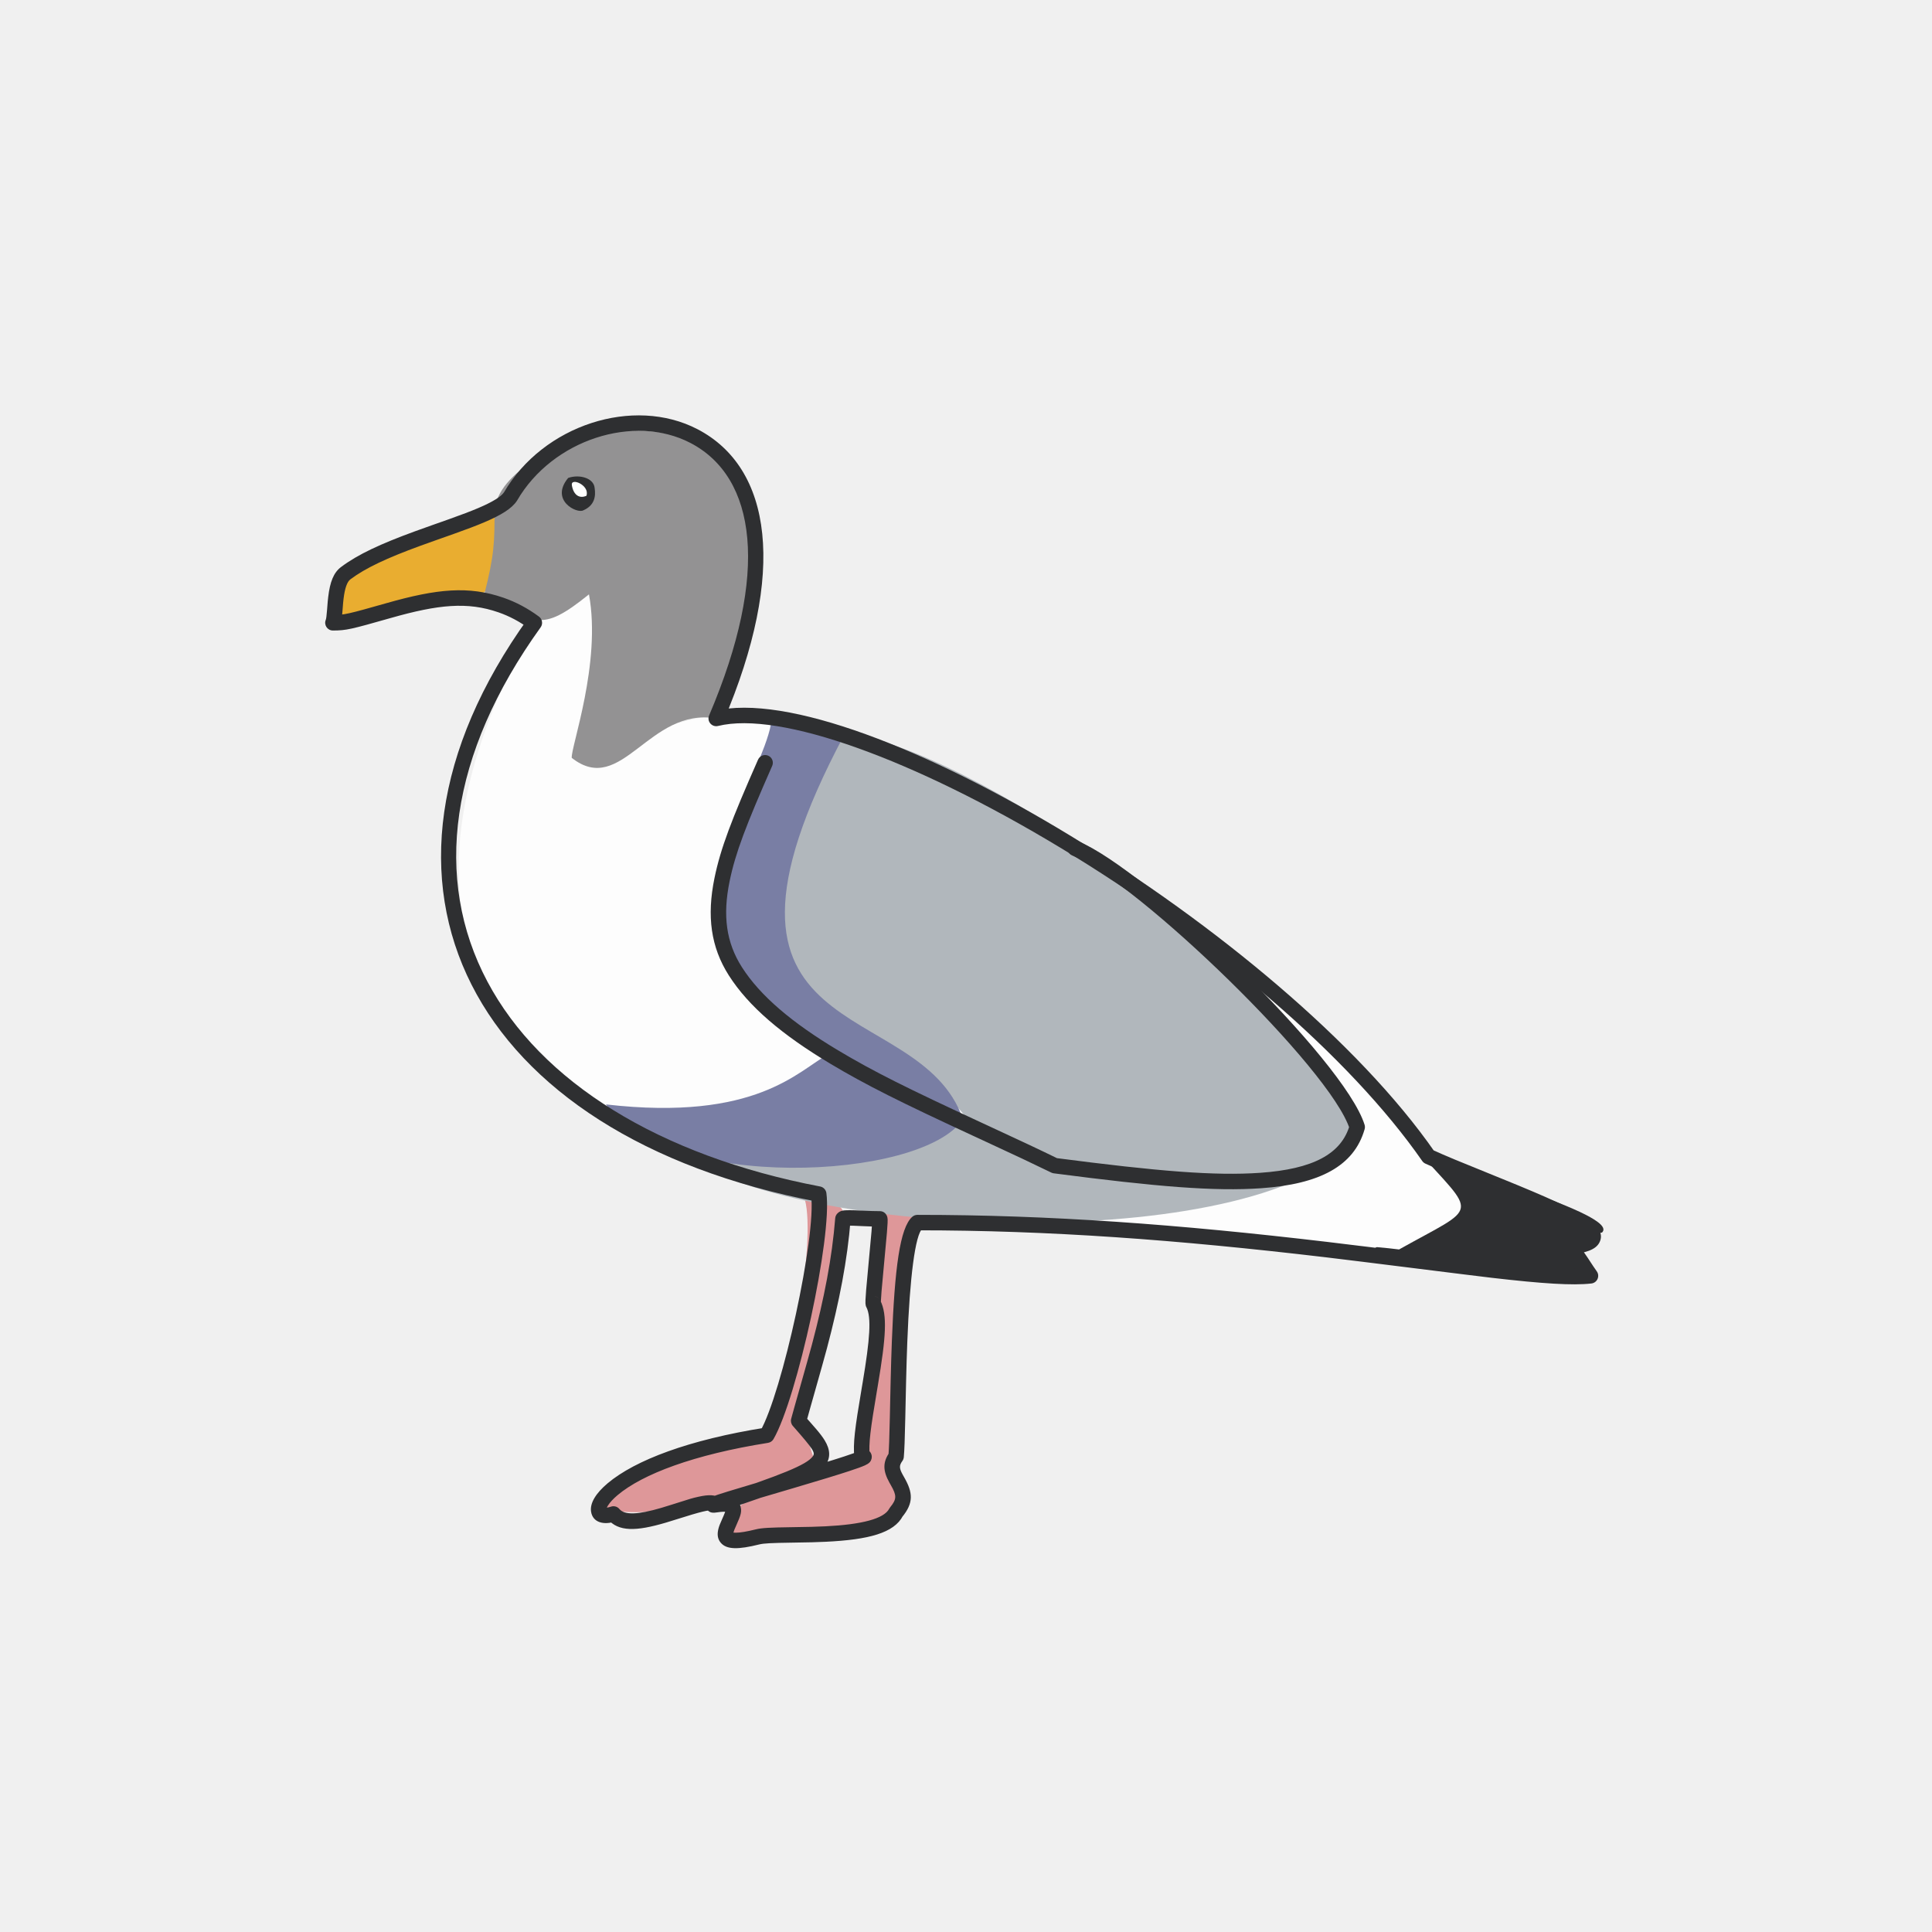
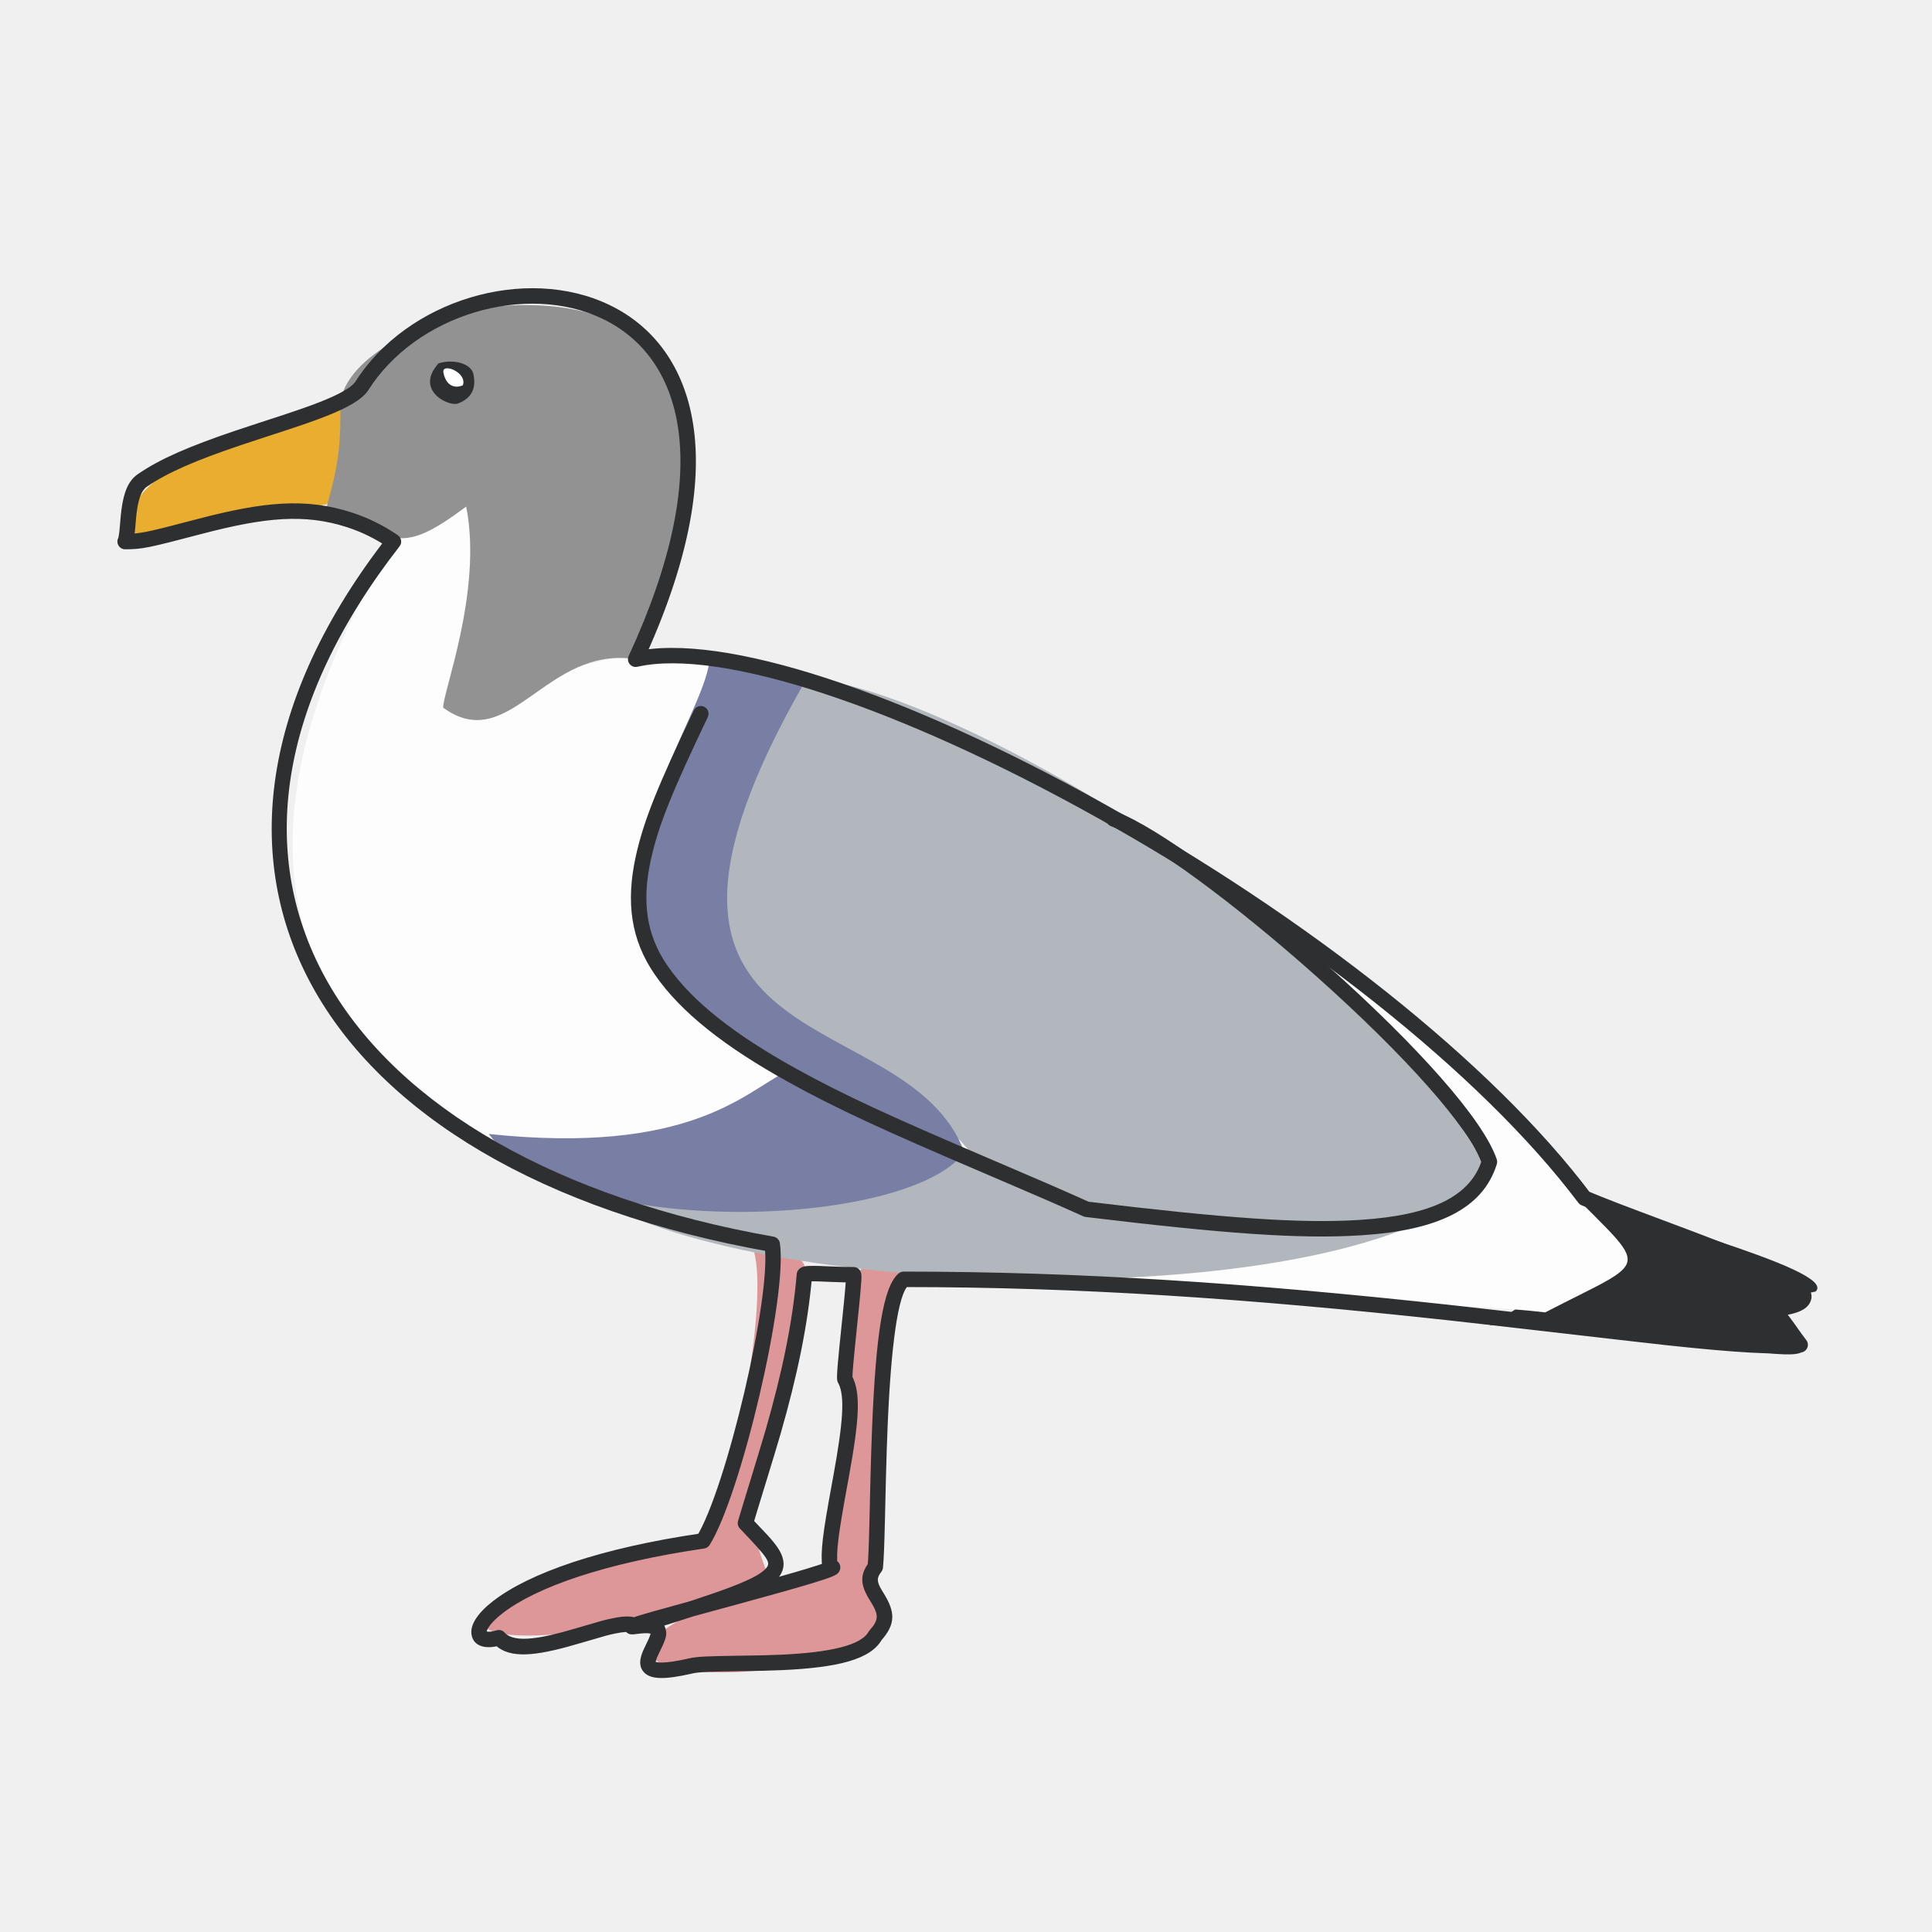
<svg xmlns="http://www.w3.org/2000/svg" width="500" height="500" viewBox="0 0 500 500" version="1.1" baseProfile="full">
  <g transform="scale(1,-1) translate(0,-500)">
-     <path d="M 55.744 14.684 C 52.219 24.761 55.265 20.926 52.707 25.66 C 51.533 26.731 64.867 67.37 63.178 76.917 C 64.261 81.858 57.994 81.178 53.348 81.858 C 56.316 71.157 49.216 30.822 43.487 20.926 C -43.289 -2.312 24.713 -6.303 55.744 14.684 Z" transform="scale(1,1) translate(154.9644,107.6402)" fill="#de9799" opacity="1" />
-     <path d="M 44.851 6.362 C 45.677 15.433 44.851 20.743 45.146 26.436 C 43.973 27.506 45.624 72.035 50.167 81.582 C 51.25 86.523 46.218 89.617 40.612 84.675 C 39.907 75.21 38.726 32.292 36.033 23.19 C -27.083 5.059 7.108 -6.265 44.851 6.362 Z" transform="scale(1,1) translate(187.0602,99.88169)" fill="#de9799" opacity="1" />
-     <path d="M 1 7.054 C 16.092 10.856 67.67 -4.288 61.373 3.024 C 54.472 7.054 58.862 13.286 64.358 14.221 C 69.224 18.942 24.08 30.867 16.092 35.959 C 22.76 21.682 9.132 12.288 1 7.054 Z" transform="scale(1,1) translate(350.2419,166.7974)" fill="#2e2f31" opacity="1" />
-     <path d="M 87.537 137.249 C 67.663 144.95 46.836 132.741 32.353 127.637 C 37.459 134.828 42.642 164.448 34.728 170.549 C 32.486 167.693 22.749 169.287 20.597 163.182 C -72.016 -6.191 190.756 7.956 244.381 1 C 265.279 12.708 264.685 9.237 248.638 27.118 C 224.426 78.904 105.94 134.266 87.537 137.249 Z" transform="scale(1,1) translate(117.6953,175.6383)" fill="#fdfdfd" opacity="1" />
-     <path d="M 74.237 27.698 C 57.99 22.691 58.588 15.184 1 18.328 C 33.042 -3.927 151.763 -7.185 175.1 23.039 C 147.539 79.595 65.211 127.146 42.384 127.31 C -3.314 56.434 56.824 52.069 74.237 27.698 Z" transform="scale(1,1) translate(176.1424,182.5943)" fill="#b1b7bc" opacity="1" />
-     <path d="M 58.517 30.354 C 50.78 26.187 40.035 12.929 1 17.398 C 16.02 -5.108 82.573 -2.535 93.403 13.563 C 82.094 46.373 18.616 30.354 62.709 113.126 C 58.003 114.243 49.319 115.437 43.927 117.967 C 43.927 107.029 22.866 79.267 32.241 53.222 C 40.181 41.048 44.132 42.999 58.517 30.354 Z" transform="scale(1,1) translate(155.8171,196.7784)" fill="#797ea4" opacity="1" />
-     <path d="M 38.956 30.526 C 30.112 26.415 -7.6 14.472 2.798 1 C 9.609 4.817 20.072 4.423 38.956 8.88 C 48.544 19.39 52.21 22.062 38.956 30.526 Z" transform="scale(1,1) translate(86.38256,337.8206)" fill="#e9ad30" opacity="1" />
-     <path d="M 61.02 13.799 C 64.855 21.436 93.49 96.488 29.714 87.578 C 23.634 85.839 5.476 79.167 3.654 68.081 C 3.654 59.356 3.611 56.195 1 45.922 C 13.954 38.555 15.408 35.636 28.084 45.922 C 31.365 28.132 23.304 6.167 23.634 3.594 C 36.619 -6.616 43.562 16.817 61.02 13.799 Z" transform="scale(1,1) translate(124.3384,300.2651)" fill="#939293" opacity="1" />
-     <path d="M 96.073 91.077 C 114.27 83.538 164.973 34.524 170.22 17.684 C 170.337 17.312 170.341 16.914 170.234 16.539 C 167.498 6.984 158.592 2.316 143.471 1.258 C 131.398 0.414 116.561 1.625 89.776 5.116 C 89.561 5.144 89.352 5.206 89.157 5.301 C 84.263 7.69 79.899 9.74 71.359 13.692 C 70.327 14.17 69.742 14.441 69.294 14.648 C 50.284 23.448 41.244 27.92 31.853 33.545 C 19.457 40.971 10.824 48.286 5.699 56.321 C 1.008 63.676 -0.038 71.699 1.97 81.5 C 3.549 89.207 6.345 96.501 13.251 112.175 C 13.697 113.186 14.877 113.644 15.888 113.198 C 16.899 112.753 17.357 111.573 16.912 110.562 C 10.125 95.16 7.39 88.024 5.889 80.697 C 4.076 71.851 4.985 64.879 9.072 58.472 C 13.801 51.057 21.997 44.112 33.909 36.977 C 43.136 31.449 52.094 27.017 70.975 18.278 C 71.422 18.071 72.006 17.8 73.039 17.322 C 81.604 13.358 85.986 11.301 90.912 8.896 L 90.293 9.082 C 116.809 5.627 131.477 4.429 143.192 5.248 C 156.825 6.202 164.224 10.081 166.388 17.64 L 166.402 16.494 C 161.538 32.103 111.714 80.267 94.542 87.381 C 93.522 87.804 93.037 88.974 93.46 89.995 C 93.883 91.015 95.053 91.5 96.073 91.077 Z" transform="scale(1,1) translate(182.9309,191.2291)" fill="#2e2f31" opacity="1" />
-     <path d="M 2.64 9.529 C 2.64 9.529 2.64 9.529 2.64 9.529 C -2.169 3.708 4.972 0.196 6.575 1.158 C 9.489 2.421 9.829 4.799 9.489 6.952 C 9.258 9.529 5.506 10.547 2.64 9.529 Z" transform="scale(1,1) translate(144.4002,366.7766)" fill="#2e2f31" opacity="1" />
-     <path d="M 4.792 1.283 C 3.129 0.512 1.466 1.283 1.017 4.014 C 0.672 6.108 5.718 4.014 4.792 1.283 Z" transform="scale(1,1) translate(146.9788,370.4173)" fill="#ffffff" opacity="1" />
-     <path d="M 77.156 11.129 C 78.471 9.534 81.949 9.657 87.987 11.435 C 88.779 11.668 89.598 11.922 90.659 12.259 C 95.867 13.916 95.929 13.935 97.55 14.3 C 100.233 14.903 102.066 14.9 103.435 13.829 L 101.574 14.153 C 119.427 20.06 125.514 22.572 127.147 24.704 C 127.918 25.709 127.459 26.462 122.027 32.647 C 121.59 33.144 121.427 33.825 121.593 34.467 C 122.109 36.465 125.822 49.349 126.986 53.743 C 130.156 65.709 132.191 76.194 132.993 86.383 C 133.031 86.868 133.245 87.323 133.594 87.662 C 134.328 88.374 135.052 88.469 136.689 88.469 C 137.461 88.469 137.557 88.466 140.244 88.346 C 142.042 88.266 143.251 88.228 144.52 88.226 C 145.417 88.225 145.989 87.741 146.304 87.144 C 146.415 86.934 146.472 86.75 146.51 86.558 C 146.544 86.391 146.558 86.235 146.565 86.057 C 146.573 85.835 146.569 85.557 146.553 85.203 C 146.527 84.603 146.469 83.76 146.378 82.656 C 146.237 80.95 146.09 79.366 145.684 75.12 C 145.68 75.076 145.68 75.076 145.676 75.033 C 145.298 71.073 145.126 69.218 144.988 67.498 C 144.902 66.436 144.848 65.629 144.827 65.088 C 144.817 64.834 144.815 64.651 144.819 64.563 C 144.818 64.586 144.814 64.624 144.794 64.717 C 144.759 64.874 144.705 65.033 144.594 65.227 C 144.281 65.777 143.72 66.22 142.879 66.22 C 143.637 66.22 144.33 65.79 144.668 65.112 C 146.537 61.358 146.134 55.643 144.051 43.253 C 143.98 42.831 143.907 42.399 143.811 41.829 C 142.082 31.625 141.62 27.99 141.927 24.941 L 139.865 26.739 C 140.202 26.751 140.48 26.739 140.762 26.679 C 141.091 26.609 141.397 26.487 141.709 26.23 C 142.311 25.734 142.597 24.927 142.393 24.134 C 142.21 23.424 141.879 23.115 141.356 22.784 C 141.167 22.665 140.95 22.553 140.69 22.434 C 139.899 22.074 138.537 21.583 136.575 20.94 C 133.402 19.898 128.998 18.561 122.175 16.544 C 121.837 16.444 121.837 16.444 121.499 16.344 C 120.573 16.071 114.802 14.371 113.24 13.909 C 110.276 13.032 108.131 12.389 106.434 11.865 C 104.491 11.265 103.202 10.841 102.617 10.608 C 102.522 10.57 102.468 10.546 102.488 10.557 C 102.617 10.631 102.738 10.716 102.898 10.892 C 103.147 11.174 103.147 11.174 103.386 11.927 C 103.328 13.016 103.328 13.016 102.715 13.72 C 102.205 14.056 102.205 14.056 101.93 14.128 C 101.732 14.169 101.732 14.169 101.63 14.177 C 101.562 14.182 101.528 14.182 101.509 14.18 C 101.571 14.184 101.706 14.201 101.897 14.231 C 105.485 14.785 107.755 14.238 108.452 11.957 C 108.892 10.519 108.597 9.584 107.418 6.973 C 107.401 6.935 107.401 6.935 107.384 6.897 C 106.929 5.887 106.734 5.398 106.632 4.974 C 106.592 4.806 106.581 4.699 106.584 4.664 C 106.576 4.749 106.525 4.878 106.425 4.995 C 106.352 5.079 106.305 5.108 106.339 5.097 C 106.524 5.041 106.834 5.004 107.266 5.007 C 108.396 5.013 110.089 5.284 112.378 5.854 C 113.994 6.257 116.039 6.354 121.769 6.436 C 126.221 6.5 127.985 6.539 130.418 6.659 C 139.878 7.123 145.638 8.618 146.976 11.223 C 147.042 11.35 147.12 11.47 147.212 11.581 C 148.98 13.728 148.9 14.676 147.395 17.319 C 147.129 17.786 147.108 17.824 147.003 18.014 C 145.387 20.939 145.178 23.214 147.136 25.915 L 146.764 24.922 C 146.914 26.576 147.013 29.391 147.134 34.871 C 147.148 35.492 147.162 36.144 147.181 37.03 C 147.205 38.15 147.218 38.781 147.229 39.306 C 147.271 41.22 147.303 42.679 147.339 44.143 C 147.431 47.991 147.531 51.317 147.653 54.491 C 148.382 73.428 149.727 83.947 152.947 86.768 C 153.312 87.087 153.78 87.264 154.265 87.264 C 188.601 87.264 221.651 84.831 260.359 80.262 C 269.28 79.209 297.945 75.576 303.345 74.951 C 316.246 73.459 323.817 72.974 328.232 73.477 L 326.847 70.305 C 326.547 70.713 326.216 71.196 325.795 71.83 C 325.551 72.198 324.655 73.569 324.68 73.53 C 324.545 73.736 324.424 73.919 324.309 74.092 C 323.482 75.338 322.884 76.167 322.408 76.707 C 322.201 76.942 322.048 77.083 322.006 77.11 C 322.094 77.055 322.226 77.001 322.426 76.973 C 322.791 76.921 323.193 77.004 323.534 77.233 L 322.419 78.893 L 322.22 80.883 C 324.087 81.071 325.489 81.331 326.42 81.646 C 326.796 81.773 327.066 81.899 327.227 82.009 C 327.273 82.04 327.252 82.018 327.208 81.926 C 327.127 81.757 327.107 81.561 327.141 81.413 C 327.147 81.388 327.122 81.437 327.044 81.541 C 326.741 81.94 326.115 82.478 325.193 83.102 C 321.733 85.442 315.692 88.173 304.125 92.87 C 303.551 93.103 302.951 93.346 302.245 93.632 C 292.083 97.745 289.584 98.777 285.731 100.526 C 285.402 100.675 285.121 100.91 284.915 101.206 C 266.104 128.281 230.506 158.594 191.245 182.292 C 153.281 205.207 118.667 217.716 102.679 213.791 C 101.078 213.398 99.716 215.002 100.363 216.518 C 116.159 253.542 112.524 278.173 95.536 287.03 C 80.907 294.657 59.829 287.892 50.68 272.156 L 50.619 272.058 C 49.294 270.055 46.578 268.376 42.175 266.503 C 40.1 265.62 37.742 264.729 34.331 263.513 C 33.703 263.289 33.053 263.059 32.185 262.753 C 32.217 262.764 30.491 262.156 29.997 261.981 C 28.198 261.346 26.866 260.869 25.558 260.39 C 17.068 257.284 11.488 254.703 7.556 251.761 C 6.687 251.133 6.09 249.462 5.762 246.754 C 5.659 245.902 5.643 245.72 5.479 243.579 C 5.317 241.473 5.197 240.573 4.853 239.733 L 2.99 242.49 C 5.92 242.507 7.024 242.777 16.915 245.589 C 29.945 249.294 38.144 250.107 47.176 246.969 C 50.357 245.864 53.405 244.254 56.324 242.099 C 57.205 241.449 57.4 240.211 56.761 239.322 C 33.144 206.481 28.85 174.253 42.983 147.636 C 56.786 121.64 87.442 102.552 129.107 94.603 C 129.951 94.442 130.597 93.76 130.714 92.909 C 132.267 81.56 123.135 39.786 117.026 29.233 C 116.724 28.712 116.203 28.354 115.608 28.26 C 96.394 25.218 83.153 20.176 76.68 14.735 C 75.522 13.761 74.686 12.843 74.195 12.056 C 73.858 11.517 73.751 11.157 73.764 11.067 C 73.733 11.278 73.534 11.485 73.438 11.511 C 73.687 11.446 74.229 11.499 74.97 11.751 C 75.757 12.018 76.627 11.77 77.156 11.129 Z M 74.069 8.585 L 76.255 7.963 C 73.088 6.888 70.23 7.635 69.808 10.48 C 69.48 12.687 71.084 15.256 74.106 17.797 C 81.217 23.774 95.111 29.065 114.983 32.211 L 113.565 31.237 C 119.242 41.044 128.179 81.929 126.751 92.367 L 128.357 90.674 C 38.86 107.748 4.182 173.058 53.513 241.657 L 53.949 238.881 C 51.353 240.797 48.663 242.218 45.863 243.19 C 37.825 245.983 30.304 245.237 18.009 241.742 C 7.56 238.771 6.495 238.51 3.014 238.49 C 1.587 238.481 0.611 239.926 1.151 241.247 C 1.266 241.528 1.368 242.296 1.491 243.886 C 1.661 246.105 1.678 246.298 1.791 247.235 C 2.245 250.986 3.148 253.509 5.185 254.983 C 9.492 258.206 15.347 260.914 24.183 264.147 C 25.508 264.632 26.853 265.113 28.665 265.753 C 29.16 265.928 30.887 266.537 30.855 266.525 C 31.719 266.83 32.365 267.059 32.988 267.281 C 36.33 268.472 38.625 269.339 40.609 270.183 C 44.311 271.758 46.534 273.133 47.283 274.265 L 47.222 274.167 C 57.421 291.708 80.815 299.217 97.386 290.577 C 116.593 280.563 120.562 253.667 104.042 214.948 L 101.725 217.676 C 138.669 226.745 248.714 160.322 288.2 103.488 L 287.384 104.168 C 291.163 102.453 293.65 101.425 303.745 97.34 C 304.453 97.054 305.055 96.81 305.63 96.576 C 317.51 91.752 323.642 88.98 327.434 86.416 C 330.448 84.377 331.903 82.455 330.812 80.189 C 329.878 78.251 327.267 77.369 322.619 76.903 C 320.549 76.696 319.577 79.394 321.305 80.554 C 322.88 81.611 324.058 80.884 325.409 79.352 C 326.039 78.637 326.718 77.695 327.641 76.306 C 327.761 76.126 327.885 75.937 328.024 75.726 C 328.005 75.755 328.894 74.396 329.129 74.041 C 329.517 73.456 329.816 73.02 330.07 72.675 C 330.98 71.437 330.212 69.677 328.685 69.503 C 323.853 68.952 316.108 69.448 302.885 70.978 C 297.458 71.606 268.786 75.24 259.89 76.29 C 221.324 80.842 188.421 83.264 154.265 83.264 L 155.583 83.759 C 153.695 82.106 152.298 71.179 151.65 54.337 C 151.528 51.185 151.43 47.877 151.337 44.046 C 151.302 42.587 151.27 41.131 151.229 39.22 C 151.217 38.695 151.204 38.065 151.18 36.945 C 151.161 36.057 151.147 35.405 151.133 34.782 C 151.009 29.192 150.91 26.344 150.747 24.559 C 150.714 24.201 150.586 23.858 150.374 23.566 C 149.496 22.355 149.56 21.658 150.504 19.948 C 150.597 19.78 150.617 19.744 150.872 19.298 C 153.107 15.37 153.331 12.72 150.299 9.038 L 150.534 9.396 C 148.233 4.914 141.648 3.205 130.614 2.663 C 128.118 2.541 126.326 2.501 121.826 2.436 C 116.564 2.361 114.512 2.264 113.345 1.973 C 107.921 0.621 104.92 0.604 103.388 2.391 C 102.542 3.378 102.423 4.577 102.742 5.907 C 102.924 6.663 103.175 7.294 103.738 8.542 C 103.755 8.58 103.755 8.58 103.772 8.618 C 104.427 10.069 104.64 10.744 104.627 10.788 C 104.705 10.532 104.9 10.37 104.893 10.372 C 104.48 10.471 103.681 10.459 102.507 10.277 C 102.211 10.232 101.972 10.202 101.772 10.189 C 101.623 10.179 101.487 10.177 101.343 10.187 C 100.902 10.219 100.549 10.308 100.113 10.681 C 99.073 11.572 99.259 12.837 99.941 13.585 C 100.13 13.793 100.305 13.917 100.513 14.035 C 100.688 14.135 100.885 14.224 101.137 14.324 C 101.857 14.611 103.206 15.055 105.255 15.687 C 106.97 16.216 109.128 16.864 112.106 17.745 C 113.67 18.207 119.442 19.908 120.366 20.181 C 120.703 20.28 120.703 20.28 121.041 20.38 C 127.826 22.385 132.205 23.715 135.328 24.74 C 137.153 25.339 138.417 25.795 139.032 26.075 C 139.141 26.125 139.21 26.16 139.22 26.166 C 139.172 26.136 139.115 26.094 139.039 26.023 C 138.815 25.813 138.627 25.55 138.519 25.132 C 138.326 24.381 138.598 23.61 139.165 23.143 C 139.44 22.917 139.685 22.819 139.929 22.767 C 140.039 22.743 140.045 22.743 140.01 22.742 C 138.956 22.704 138.053 23.491 137.947 24.54 C 137.587 28.12 138.053 31.793 139.867 42.497 C 139.963 43.066 140.036 43.496 140.107 43.916 C 141.992 55.136 142.386 60.719 141.087 63.329 L 142.878 64.22 L 142.876 62.22 C 142.02 62.221 141.445 62.675 141.12 63.245 C 140.997 63.46 140.933 63.651 140.889 63.851 C 140.85 64.026 140.833 64.187 140.824 64.372 C 140.813 64.6 140.816 64.884 140.83 65.244 C 140.854 65.852 140.911 66.706 141.001 67.82 C 141.141 69.567 141.314 71.432 141.694 75.414 C 141.698 75.457 141.698 75.457 141.702 75.5 C 142.106 79.726 142.253 81.303 142.391 82.984 C 142.478 84.04 142.534 84.84 142.557 85.377 C 142.568 85.631 142.571 85.815 142.568 85.906 C 142.568 85.889 142.572 85.855 142.589 85.77 C 142.619 85.618 142.666 85.466 142.766 85.277 C 143.07 84.701 143.63 84.228 144.513 84.226 C 143.174 84.228 141.916 84.267 140.066 84.35 C 137.484 84.465 137.37 84.469 136.689 84.469 C 136.294 84.469 136.004 84.456 135.83 84.433 C 135.792 84.428 135.784 84.426 135.815 84.436 C 135.984 84.491 136.171 84.589 136.379 84.791 L 134.987 86.226 L 136.981 86.069 C 136.157 75.604 134.079 64.897 130.853 52.719 C 129.673 48.264 125.964 35.396 125.466 33.466 L 125.032 35.286 C 125.277 35.007 125.526 34.725 125.84 34.371 C 125.902 34.301 126.455 33.678 126.612 33.5 C 127.226 32.806 127.643 32.329 128.033 31.872 C 129.051 30.676 129.755 29.755 130.285 28.886 C 131.742 26.496 131.876 24.299 130.323 22.271 C 127.924 19.14 122.034 16.71 102.831 10.355 C 102.195 10.145 101.497 10.266 100.97 10.679 C 100.555 11.003 98.335 10.504 91.872 8.448 C 90.786 8.102 89.942 7.841 89.117 7.598 C 81.505 5.357 76.866 5.192 74.069 8.585 Z" transform="scale(1,1) translate(83.15589,98.33078)" fill="#2e2f31" opacity="1" />
+     <path d="M 73.917 17.831 C 69.221 30.226 73.279 25.509 69.871 31.333 C 68.308 32.649 86.068 82.636 83.818 94.379 C 85.261 100.456 76.914 99.62 70.725 100.456 C 74.679 87.293 65.222 37.681 57.591 25.509 C -57.991 -3.073 32.585 -7.982 73.917 17.831 Z" transform="scale(1,1) translate(124.3649,75.71691)" fill="#de9799" opacity="1" />
+     <path d="M 59.407 7.595 C 60.507 18.753 59.407 25.284 59.801 32.287 C 58.239 33.603 60.437 88.374 66.488 100.117 C 67.931 106.194 61.228 109.999 53.761 103.922 C 52.822 92.28 51.249 39.49 47.662 28.293 C -36.405 5.993 9.135 -7.936 59.407 7.595 Z" transform="scale(1,1) translate(167.1151,66.17382)" fill="#de9799" opacity="1" />
+     <path d="M 1 8.447 C 21.101 13.123 89.802 -5.504 81.413 3.489 C 72.222 8.447 78.07 16.111 85.39 17.262 C 91.872 23.069 31.741 37.736 21.101 44 C 29.984 26.439 11.832 14.885 1 8.447 Z" transform="scale(1,1) translate(384.4656,148.4809)" fill="#2e2f31" opacity="1" />
+     <path d="M 116.263 168.587 C 89.792 178.06 62.052 163.043 42.76 156.765 C 49.562 165.61 56.465 202.043 45.924 209.547 C 42.938 206.034 29.968 207.995 27.103 200.486 C -96.254 -7.845 253.747 9.556 325.173 1 C 353.007 15.4 352.217 11.132 330.843 33.126 C 298.593 96.823 140.775 164.919 116.263 168.587 Z" transform="scale(1,1) translate(74.72415,159.3553)" fill="#fdfdfd" opacity="1" />
+     <path d="M 98.548 33.839 C 76.908 27.68 77.705 18.447 1 22.314 C 43.678 -5.061 201.81 -9.067 232.893 28.108 C 196.184 97.672 86.526 156.161 56.121 156.363 C -4.747 69.185 75.355 63.816 98.548 33.839 Z" transform="scale(1,1) translate(152.5729,167.9113)" fill="#b1b7bc" opacity="1" />
+     <path d="M 77.611 37.106 C 67.305 31.981 52.993 15.673 1 21.169 C 21.006 -6.513 109.652 -3.348 124.076 16.452 C 109.013 56.81 24.463 37.106 83.194 138.916 C 76.926 140.29 65.359 141.759 58.177 144.87 C 58.177 131.417 30.124 97.269 42.611 65.233 C 53.187 50.26 58.45 52.659 77.611 37.106 Z" transform="scale(1,1) translate(125.5007,185.3579)" fill="#797ea4" opacity="1" />
+     <path d="M 51.555 37.317 C 39.775 32.26 -10.455 17.571 3.395 1 C 12.467 5.695 26.403 5.21 51.555 10.692 C 64.326 23.62 69.21 26.906 51.555 37.317 Z" transform="scale(1,1) translate(33.01699,358.8414)" fill="#e9ad30" opacity="1" />
+     <path d="M 80.944 16.743 C 86.052 26.136 124.192 118.451 39.245 107.492 C 31.147 105.353 6.961 97.147 4.535 83.511 C 4.535 72.778 4.477 68.89 1 56.254 C 18.254 47.194 20.19 43.602 37.075 56.254 C 41.445 34.372 30.708 7.356 31.147 4.19 C 48.443 -8.368 57.69 20.456 80.944 16.743 Z" transform="scale(1,1) translate(83.57243,312.6477)" fill="#939293" opacity="1" />
+     <path d="M 126.664 110.931 C 137.388 106.828 159.528 90.539 181.324 71.082 C 204.525 50.37 221.597 31.295 225.082 20.969 C 225.216 20.57 225.222 20.139 225.097 19.737 C 221.524 8.213 209.929 2.6 190.044 1.316 C 174.037 0.282 154.308 1.769 118.687 6.056 C 118.486 6.08 118.289 6.135 118.104 6.218 C 111.58 9.159 105.763 11.681 94.383 16.545 C 93.009 17.133 92.23 17.465 91.634 17.72 C 66.336 28.534 54.311 34.028 41.832 40.931 C 25.398 50.023 13.968 58.966 7.196 68.772 C 1.01 77.728 -0.372 87.517 2.285 99.495 C 4.382 108.944 8.099 117.9 17.287 137.155 C 17.762 138.152 18.956 138.575 19.953 138.099 C 20.95 137.623 21.373 136.43 20.897 135.433 C 11.846 116.464 8.197 107.673 6.19 98.628 C 3.759 87.672 4.982 79.016 10.487 71.045 C 16.839 61.847 27.826 53.251 43.768 44.431 C 56.088 37.616 68.035 32.158 93.206 21.398 C 93.802 21.143 94.581 20.811 95.956 20.223 C 107.359 15.349 113.192 12.82 119.748 9.865 L 119.165 10.027 C 154.538 5.77 174.109 4.295 189.786 5.307 C 208.2 6.496 218.323 11.397 221.276 20.922 L 221.292 19.69 C 218.117 29.099 201.307 47.881 178.66 68.098 C 157.218 87.239 135.359 103.321 125.235 107.195 C 124.203 107.589 123.687 108.746 124.082 109.777 C 124.476 110.809 125.633 111.325 126.664 110.931 Z" transform="scale(1,1) translate(162.2789,178.9923)" fill="#2e2f31" opacity="1" />
+     <path d="M 3.184 11.491 C 3.184 11.491 3.184 11.491 3.184 11.491 C -3.221 4.331 6.29 0.011 8.425 1.194 C 12.307 2.748 12.76 5.673 12.307 8.321 C 11.999 11.491 7.002 12.742 3.184 11.491 Z" transform="scale(1,1) translate(110.2939,394.4576)" fill="#2e2f31" opacity="1" />
+     <path d="M 6.051 1.348 C 3.836 0.4 1.621 1.348 1.023 4.707 C 0.564 7.283 7.284 4.707 6.051 1.348 Z" transform="scale(1,1) translate(113.7284,398.9357)" fill="#ffffff" opacity="1" />
+     <path d="M 101.208 12.761 C 103.212 10.516 108.099 10.676 116.426 12.94 C 117.488 13.229 118.583 13.542 120.002 13.959 C 126.9 15.986 126.989 16.011 129.114 16.452 C 132.471 17.149 134.717 17.146 136.304 15.999 L 134.548 16.291 C 158.54 23.622 166.641 26.709 168.934 29.472 C 170.151 30.939 169.52 31.894 162.09 39.706 C 161.604 40.216 161.423 40.945 161.613 41.623 C 162.299 44.075 167.244 59.921 168.796 65.331 C 173.023 80.066 175.737 92.981 176.807 105.534 C 176.85 106.042 177.086 106.514 177.465 106.854 C 178.25 107.558 179.124 107.664 181.068 107.664 C 182.077 107.663 182.208 107.659 185.767 107.512 C 188.171 107.413 189.791 107.367 191.496 107.365 C 192.347 107.363 192.927 106.91 193.254 106.338 C 193.38 106.118 193.446 105.92 193.491 105.713 C 193.532 105.527 193.55 105.35 193.558 105.145 C 193.569 104.882 193.563 104.547 193.543 104.119 C 193.508 103.386 193.43 102.351 193.309 100.998 C 193.123 98.9 192.926 96.953 192.386 91.732 C 192.38 91.678 192.38 91.678 192.375 91.625 C 191.871 86.753 191.642 84.47 191.458 82.353 C 191.343 81.042 191.271 80.047 191.243 79.376 C 191.229 79.056 191.227 78.823 191.233 78.704 C 191.232 78.717 191.229 78.749 191.206 78.842 C 191.167 79.005 191.107 79.17 190.985 79.368 C 190.663 79.888 190.103 80.297 189.312 80.297 C 190.046 80.297 190.722 79.893 191.071 79.246 C 193.507 74.727 192.97 67.698 190.214 52.557 C 190.12 52.038 190.023 51.506 189.894 50.805 C 187.584 38.217 186.969 33.743 187.382 29.953 L 185.327 31.735 C 185.715 31.748 186.026 31.736 186.324 31.677 C 186.653 31.612 186.956 31.501 187.27 31.262 C 187.922 30.766 188.248 29.916 188.011 29.067 C 187.805 28.328 187.452 28.023 186.868 27.683 C 186.648 27.554 186.387 27.43 186.067 27.295 C 185.047 26.866 183.252 26.269 180.665 25.485 C 176.448 24.206 170.587 22.563 161.506 20.084 C 161.056 19.962 161.056 19.962 160.606 19.839 C 159.373 19.503 151.686 17.412 149.606 16.843 C 145.655 15.764 142.796 14.972 140.532 14.327 C 137.923 13.583 136.195 13.058 135.39 12.762 C 135.234 12.705 135.135 12.663 135.126 12.659 C 135.243 12.72 135.353 12.792 135.514 12.955 C 135.776 13.225 135.776 13.225 136.048 14.019 C 135.974 15.195 135.974 15.195 135.323 15.881 C 134.823 16.186 134.823 16.186 134.572 16.246 C 134.47 16.269 134.387 16.28 134.312 16.285 C 134.264 16.289 134.254 16.288 134.263 16.289 C 134.374 16.296 134.574 16.318 134.85 16.358 C 139.331 16.997 141.986 16.407 142.808 13.923 C 143.358 12.262 142.972 11.134 141.449 8.015 C 141.426 7.969 141.426 7.969 141.403 7.923 C 140.786 6.659 140.521 6.044 140.378 5.495 C 140.316 5.257 140.298 5.092 140.307 5.013 C 140.303 5.05 140.265 5.138 140.2 5.208 C 140.185 5.225 140.238 5.195 140.408 5.147 C 140.739 5.054 141.23 5 141.882 5.004 C 143.463 5.012 145.776 5.354 148.881 6.068 C 150.943 6.543 153.668 6.662 161.206 6.762 C 167.145 6.84 169.501 6.889 172.754 7.036 C 185.61 7.619 193.469 9.502 195.391 12.958 C 195.463 13.087 195.548 13.207 195.646 13.317 C 198.137 16.11 198.019 17.403 195.94 20.776 C 195.587 21.348 195.559 21.394 195.42 21.626 C 193.336 25.111 193.068 27.791 195.566 30.972 L 195.149 29.933 C 195.35 31.977 195.481 35.442 195.643 42.19 C 195.662 42.955 195.681 43.756 195.706 44.846 C 195.704 44.751 195.755 47 195.77 47.646 C 195.825 50 195.869 51.794 195.916 53.594 C 196.039 58.327 196.171 62.416 196.334 66.318 C 197.296 89.376 199.099 102.402 203.22 105.735 C 203.576 106.023 204.02 106.18 204.478 106.18 C 250.175 106.18 294.166 103.191 345.694 97.574 C 357.571 96.279 395.754 91.81 402.951 91.041 C 420.201 89.199 430.32 88.6 436.286 89.228 L 434.931 85.993 C 434.537 86.488 434.1 87.076 433.543 87.851 C 433.22 88.301 432.026 89.987 432.06 89.94 C 431.879 90.194 431.718 90.419 431.564 90.633 C 430.45 92.182 429.643 93.216 428.989 93.901 C 428.676 94.229 428.433 94.437 428.309 94.507 C 428.533 94.38 428.982 94.321 429.505 94.645 L 428.452 96.345 L 428.267 98.337 C 430.809 98.572 432.732 98.902 434.037 99.31 C 434.597 99.484 435.015 99.665 435.289 99.836 C 435.433 99.926 435.475 99.967 435.457 99.932 C 435.387 99.798 435.368 99.626 435.397 99.512 C 435.391 99.535 435.33 99.645 435.188 99.818 C 434.741 100.363 433.859 101.063 432.579 101.864 C 427.912 104.778 419.847 108.145 404.384 113.943 C 403.62 114.23 402.82 114.529 401.879 114.881 C 388.357 119.934 385.03 121.204 379.912 123.349 C 379.585 123.486 379.3 123.708 379.087 123.991 C 353.981 157.361 306.502 194.697 254.136 223.886 C 203.4 252.166 157.15 267.601 135.575 262.709 C 133.956 262.342 132.621 263.992 133.317 265.499 C 144.491 289.685 148.473 309.7 146.016 325.08 C 143.894 338.359 136.988 347.742 126.618 352.735 C 106.762 362.295 78.244 353.842 65.897 334.232 L 65.83 334.133 C 64.146 331.783 60.618 329.768 54.868 327.509 C 52.121 326.429 48.993 325.338 44.462 323.847 C 43.627 323.572 42.762 323.289 41.606 322.913 C 41.648 322.927 39.349 322.178 38.691 321.963 C 36.293 321.181 34.516 320.594 32.77 320.004 C 21.399 316.162 13.915 312.965 8.609 309.299 C 7.291 308.419 6.468 306.292 6.017 302.852 C 5.879 301.797 5.858 301.572 5.638 298.933 C 5.426 296.386 5.267 295.286 4.831 294.301 L 2.991 297.111 C 7.006 297.132 8.467 297.463 21.754 300.951 C 38.963 305.469 49.745 306.456 61.577 302.66 C 65.742 301.324 69.737 299.376 73.57 296.763 C 74.524 296.113 74.731 294.793 74.021 293.882 C 42.477 253.373 36.739 213.608 55.635 180.743 C 74.107 148.617 115.122 125.033 170.816 115.221 C 171.664 115.072 172.321 114.396 172.447 113.545 C 174.506 99.655 162.36 48.343 154.266 35.433 C 153.955 34.936 153.441 34.601 152.861 34.516 C 127.143 30.757 109.382 24.511 100.651 17.733 C 97.787 15.51 96.481 13.578 96.594 12.875 C 96.586 12.925 96.545 13.003 96.489 13.058 C 96.476 13.07 96.51 13.053 96.615 13.028 C 97.119 12.906 97.996 12.986 99.118 13.338 C 99.868 13.573 100.685 13.347 101.208 12.761 Z M 98.224 10.098 L 100.314 9.521 C 96.446 8.309 93.149 9.104 92.645 12.24 C 92.231 14.814 94.288 17.857 98.198 20.892 C 107.559 28.159 125.941 34.623 152.283 38.474 L 150.877 37.557 C 158.483 49.689 170.404 100.05 168.491 112.958 L 170.122 111.282 C 51.35 132.207 5.351 212.208 70.865 296.339 L 71.317 293.458 C 67.802 295.853 64.155 297.632 60.355 298.852 C 49.45 302.35 39.293 301.42 22.77 297.082 C 8.965 293.458 7.538 293.135 3.013 293.111 C 1.562 293.103 0.586 294.594 1.173 295.92 C 1.348 296.314 1.486 297.266 1.652 299.265 C 1.879 301.988 1.9 302.226 2.051 303.371 C 2.641 307.875 3.816 310.907 6.361 312.607 C 12.037 316.529 19.783 319.838 31.49 323.793 C 33.251 324.389 35.04 324.98 37.451 325.766 C 38.11 325.981 40.41 326.73 40.367 326.716 C 41.519 327.091 42.381 327.373 43.211 327.646 C 47.676 329.116 50.744 330.186 53.405 331.232 C 58.449 333.213 61.498 334.955 62.578 336.462 L 62.512 336.363 C 75.936 357.684 106.651 366.787 128.353 356.339 C 139.911 350.774 147.638 340.275 149.965 325.711 C 152.564 309.452 148.429 288.671 136.948 263.821 L 134.69 266.61 C 157.56 271.795 204.511 256.126 256.084 227.379 C 308.895 197.942 356.792 160.278 382.283 126.396 L 381.458 127.038 C 386.506 124.922 389.821 123.658 403.279 118.628 C 404.221 118.276 405.023 117.976 405.788 117.689 C 421.557 111.776 429.706 108.374 434.698 105.256 C 438.528 102.863 440.343 100.65 439.003 98.082 C 437.88 95.93 434.598 94.906 428.636 94.354 C 426.533 94.159 425.603 96.933 427.398 98.045 C 429.01 99.044 430.324 98.295 431.882 96.663 C 432.7 95.806 433.595 94.66 434.811 92.969 C 434.97 92.748 435.135 92.517 435.32 92.257 C 435.293 92.295 436.478 90.621 436.793 90.183 C 437.313 89.458 437.716 88.917 438.06 88.485 C 439.044 87.25 438.275 85.415 436.705 85.25 C 430.353 84.582 420.073 85.19 402.526 87.064 C 395.303 87.835 357.115 92.306 345.261 93.598 C 293.864 99.2 250.008 102.18 204.478 102.18 L 205.736 102.625 C 203.053 100.455 201.204 87.104 200.331 66.151 C 200.169 62.273 200.038 58.203 199.914 53.49 C 199.867 51.694 199.824 49.903 199.769 47.553 C 199.754 46.907 199.703 44.659 199.705 44.754 C 199.679 43.662 199.661 42.86 199.642 42.094 C 199.477 35.226 199.345 31.726 199.129 29.54 C 199.092 29.161 198.947 28.801 198.712 28.501 C 197.431 26.87 197.528 25.895 198.853 23.679 C 198.978 23.47 199.005 23.426 199.345 22.874 C 202.248 18.164 202.535 15.031 198.631 10.655 L 198.887 11.014 C 195.961 5.752 187.377 3.695 172.935 3.04 C 169.624 2.89 167.242 2.841 161.259 2.762 C 154.156 2.668 151.423 2.549 149.779 2.17 C 142.828 0.57 139.066 0.55 137.268 2.487 C 136.255 3.579 136.107 4.961 136.506 6.5 C 136.74 7.402 137.07 8.164 137.809 9.678 C 137.832 9.725 137.832 9.725 137.855 9.772 C 138.431 10.951 138.65 11.433 138.828 11.952 C 138.984 12.409 139.012 12.661 139.011 12.666 C 139.043 12.567 139.113 12.47 139.182 12.417 C 139.171 12.425 139.086 12.462 138.906 12.502 C 138.235 12.651 137.073 12.634 135.415 12.398 C 135.041 12.345 134.744 12.311 134.506 12.296 C 134.342 12.286 134.195 12.284 134.047 12.294 C 133.611 12.323 133.274 12.402 132.842 12.743 C 132.172 13.448 132.172 13.448 132.098 14.647 C 132.378 15.465 132.378 15.465 132.666 15.764 C 132.865 15.966 133.047 16.085 133.269 16.201 C 133.467 16.305 133.703 16.403 134.009 16.516 C 134.942 16.859 136.727 17.401 139.436 18.173 C 141.717 18.824 144.588 19.619 148.552 20.702 C 150.635 21.271 158.323 23.362 159.554 23.698 C 160.003 23.821 160.003 23.821 160.453 23.943 C 169.498 26.412 175.335 28.049 179.505 29.313 C 181.962 30.057 183.664 30.624 184.516 30.982 C 184.69 31.055 184.808 31.112 184.853 31.138 C 184.822 31.12 184.778 31.09 184.71 31.031 C 184.477 30.829 184.278 30.573 184.158 30.141 C 183.936 29.344 184.245 28.538 184.848 28.079 C 185.113 27.877 185.335 27.795 185.551 27.753 C 185.619 27.739 185.569 27.741 185.461 27.738 C 184.415 27.703 183.519 28.479 183.406 29.519 C 182.929 33.883 183.55 38.398 185.959 51.527 C 186.088 52.227 186.185 52.756 186.279 53.273 C 188.808 67.173 189.333 74.04 187.549 77.348 L 189.31 78.297 L 189.308 76.297 C 188.498 76.298 187.919 76.719 187.581 77.266 C 187.443 77.49 187.368 77.694 187.317 77.908 C 187.27 78.102 187.249 78.286 187.238 78.498 C 187.224 78.768 187.228 79.11 187.246 79.544 C 187.278 80.288 187.354 81.335 187.473 82.7 C 187.66 84.847 187.89 87.141 188.396 92.037 C 188.402 92.09 188.402 92.09 188.407 92.143 C 188.945 97.342 189.141 99.283 189.325 101.353 C 189.441 102.655 189.516 103.642 189.547 104.307 C 189.562 104.627 189.566 104.86 189.561 104.982 C 189.561 104.975 189.564 104.948 189.583 104.862 C 189.617 104.706 189.67 104.547 189.782 104.352 C 190.094 103.806 190.657 103.366 191.49 103.365 C 189.72 103.367 188.055 103.415 185.602 103.516 C 182.141 103.658 181.992 103.663 181.068 103.664 C 180.508 103.664 180.091 103.646 179.817 103.613 C 179.723 103.601 179.666 103.591 179.658 103.588 C 179.785 103.626 179.94 103.701 180.134 103.875 L 178.8 105.365 L 180.793 105.195 C 179.697 92.343 176.934 79.191 172.641 64.228 C 171.071 58.754 166.131 42.925 165.465 40.546 L 164.988 42.463 C 164.619 42.85 168.179 39.137 168.979 38.269 C 170.32 36.815 171.243 35.7 171.932 34.657 C 173.793 31.839 173.962 29.269 172.012 26.918 C 168.934 23.208 161.082 20.216 135.717 12.465 C 135.118 12.282 134.468 12.39 133.961 12.757 C 133.614 13.008 132.21 13.01 129.927 12.536 C 127.965 12.128 127.847 12.095 121.129 10.121 C 119.687 9.698 118.568 9.378 117.476 9.081 C 107.621 6.401 101.697 6.207 98.224 10.098 Z" transform="scale(1,1) translate(29.3836,64.73083)" fill="#2e2f31" opacity="1" />
  </g>
</svg>
